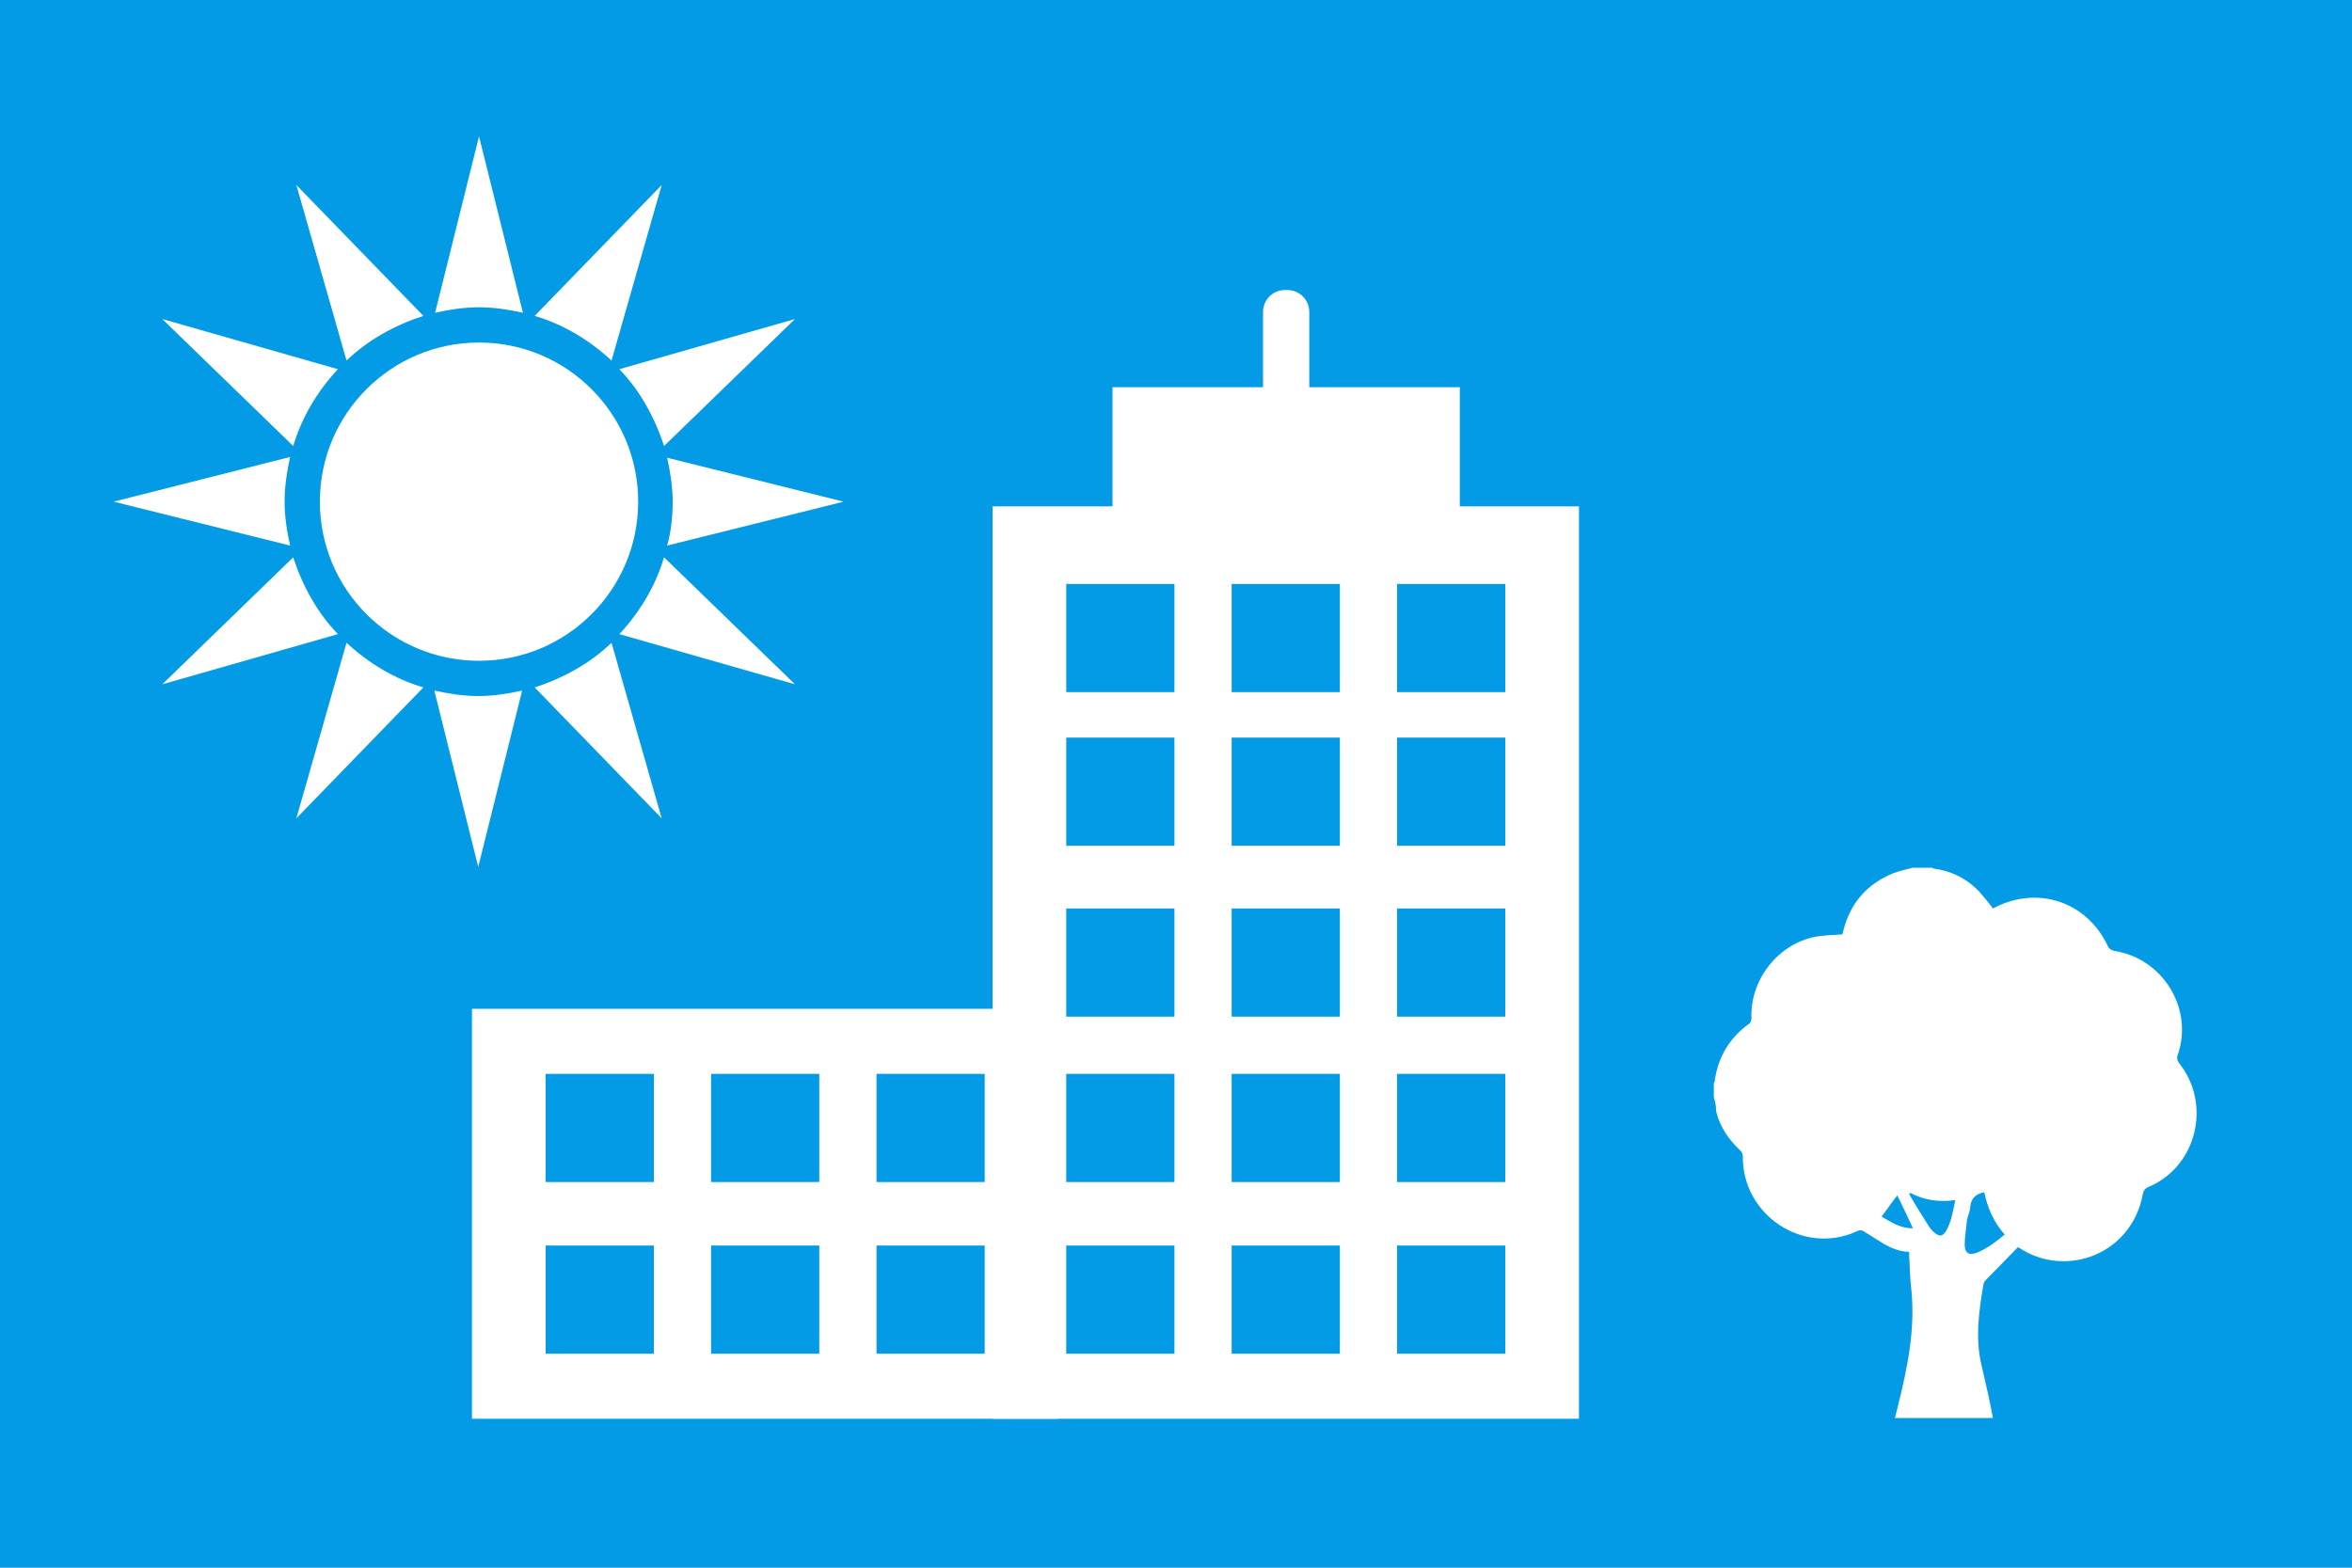
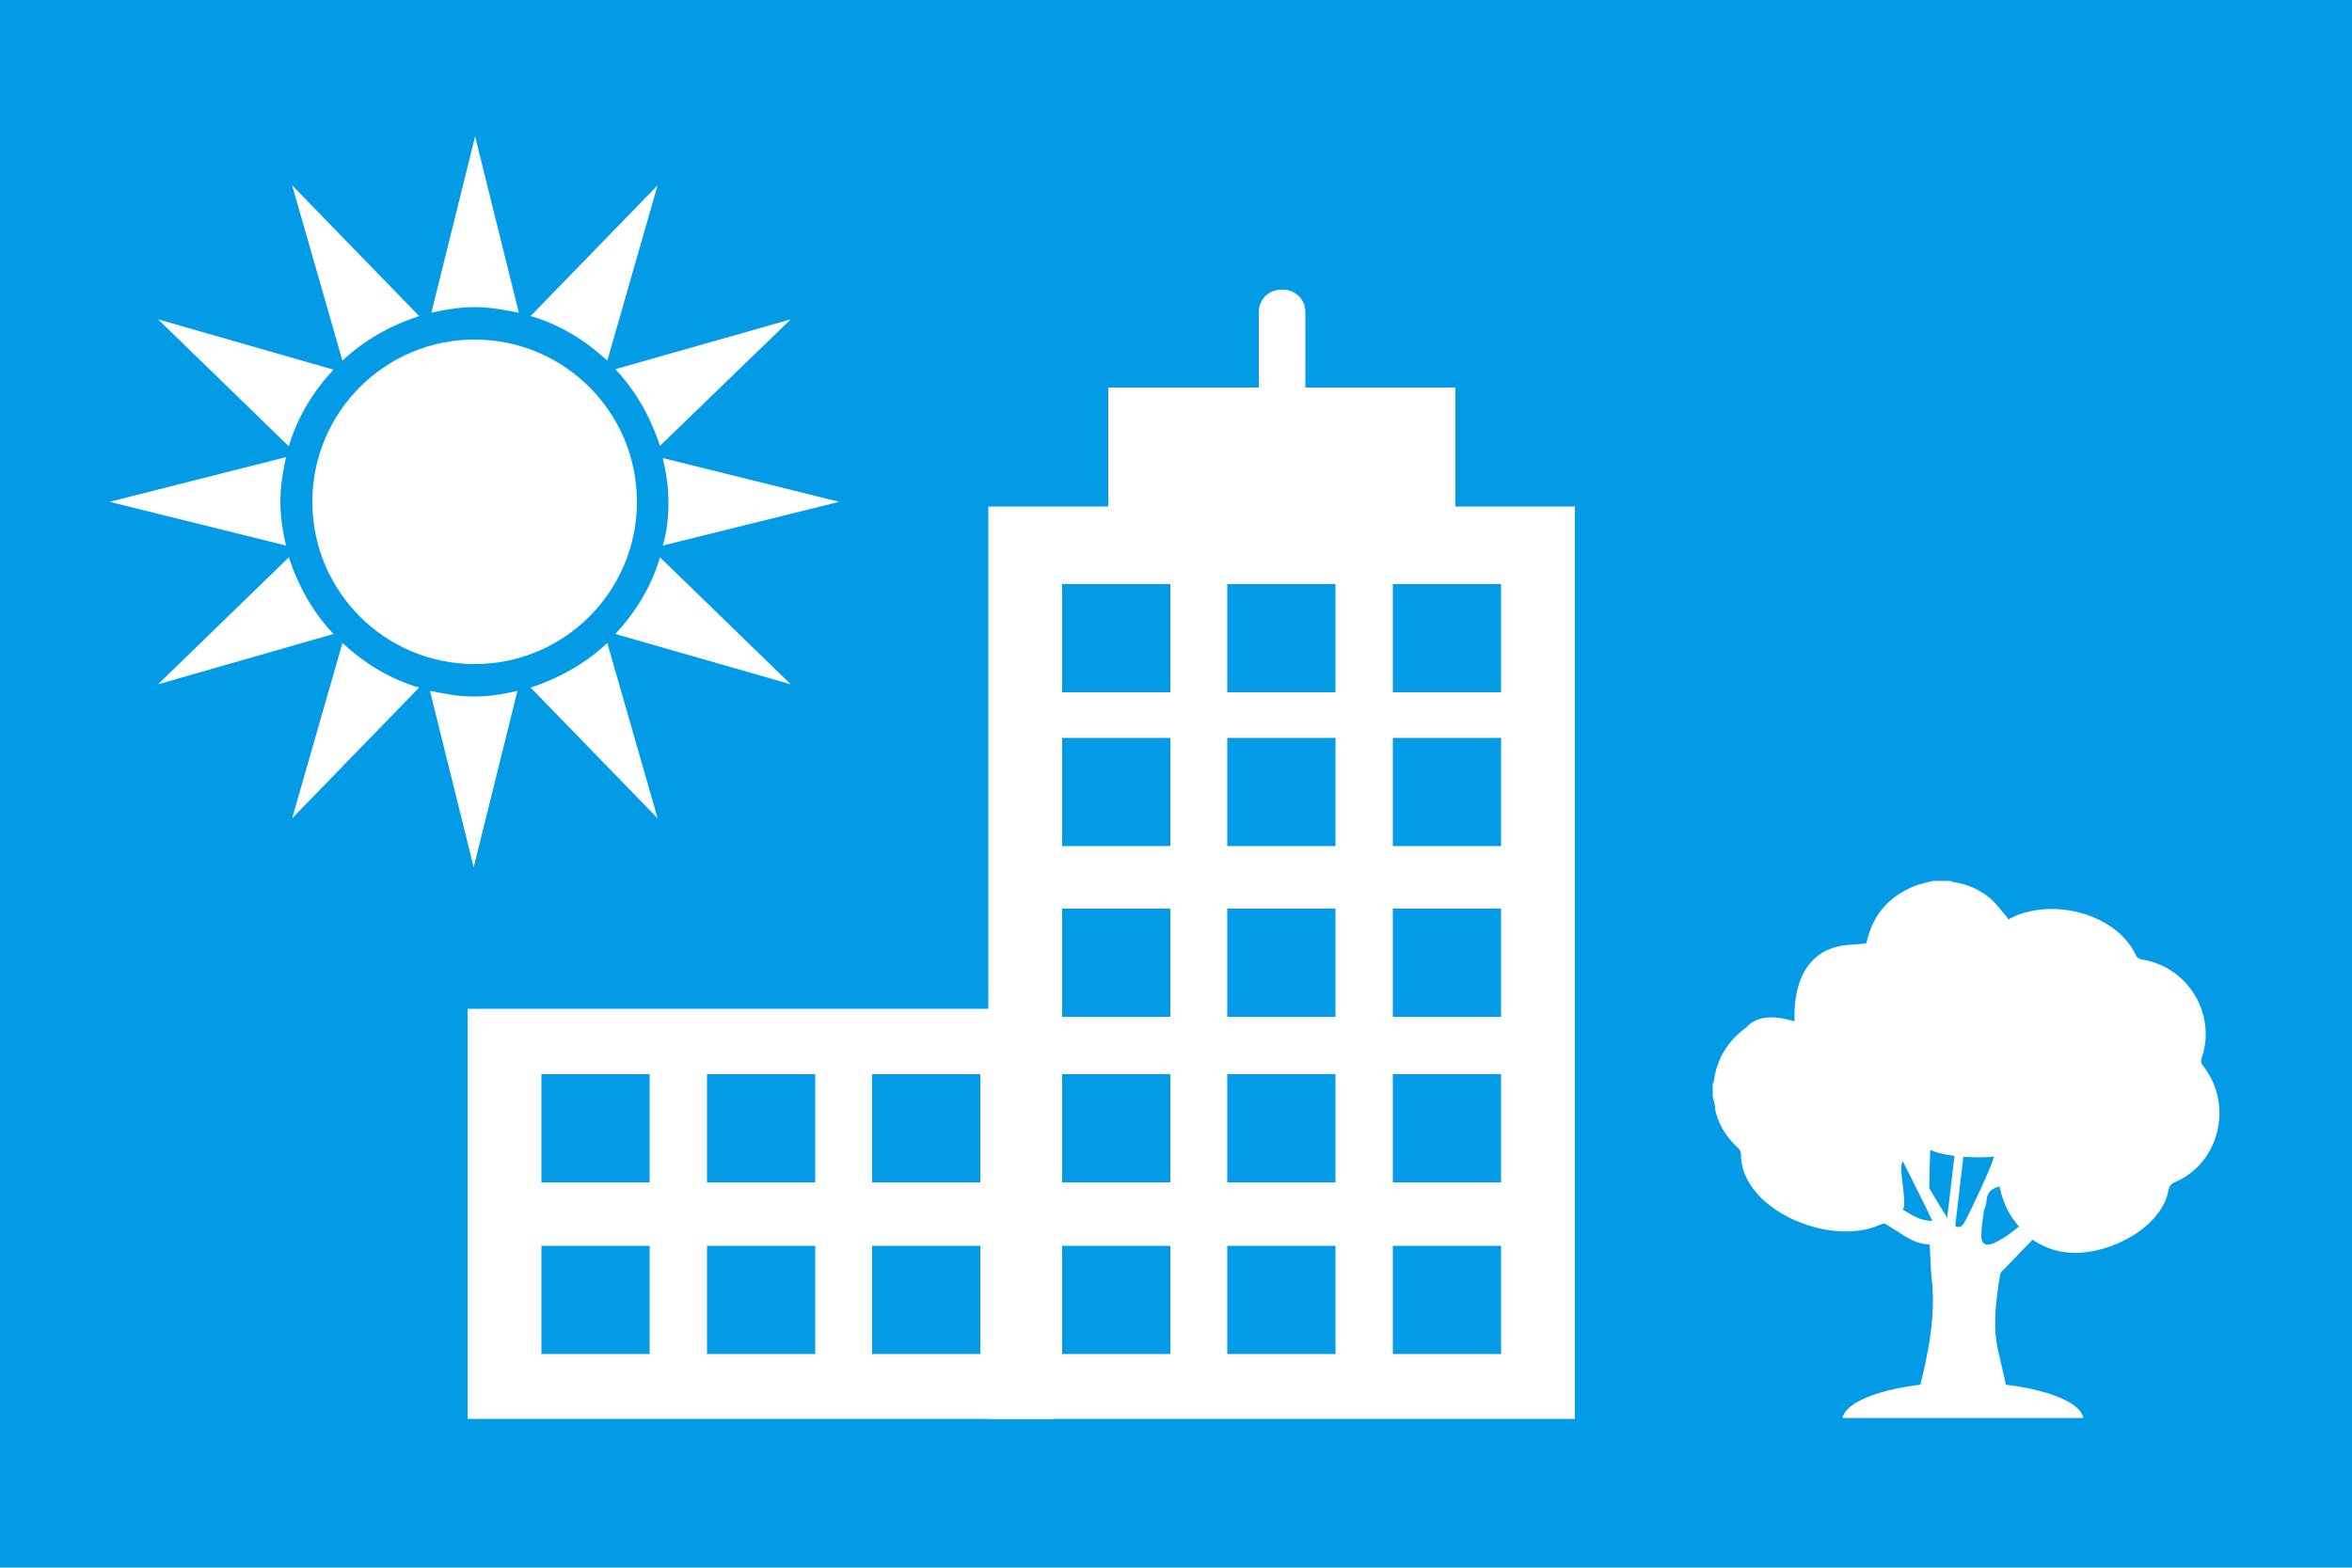
- <svg xmlns="http://www.w3.org/2000/svg" version="1.1" id="Layer_1" x="0px" y="0px" viewBox="0 0 300 200" style="enable-background:new 0 0 300 200;" xml:space="preserve">
+ <svg xmlns="http://www.w3.org/2000/svg" version="1.1" id="Layer_1" x="0px" y="0px" viewBox="-129 86.3 500 333.3" style="enable-background:new -129 86.3 500 333.3;" xml:space="preserve">
  <style type="text/css">
	.st0{fill:#039BE5;}
	.st1{fill:#FFFFFF;}
	.st2{fill:#FFFFFF;stroke:#039BE5;stroke-width:2;stroke-miterlimit:10;}
</style>
-   <rect id="XMLID_1_" class="st0" width="300" height="200" />
-   <g id="XMLID_2_">
-     <path id="XMLID_205_" class="st1" d="M55.4,88.1l5.6,22.5l5.6-22.5c-1.8,0.4-3.7,0.7-5.6,0.7S57.2,88.5,55.4,88.1z" />
-     <path id="XMLID_204_" class="st1" d="M101.4,87.3L84.7,71.1c-1.1,3.7-3.1,7-5.7,9.8L101.4,87.3z" />
-     <path id="XMLID_203_" class="st1" d="M84.4,23.6L68.2,40.3c3.7,1.1,7,3.1,9.8,5.7L84.4,23.6z" />
-     <path id="XMLID_202_" class="st1" d="M101.4,40.7l-22.4,6.4c2.6,2.7,4.5,6.1,5.7,9.8L101.4,40.7z" />
-     <path id="XMLID_201_" class="st1" d="M84.4,104.4L78,82c-2.7,2.6-6.1,4.5-9.8,5.7L84.4,104.4z" />
-     <circle id="XMLID_200_" class="st2" cx="61.1" cy="64" r="21.3" />
-     <path id="XMLID_199_" class="st1" d="M37,58.3L14.5,64L37,69.6c-0.4-1.8-0.7-3.7-0.7-5.6C36.3,62,36.6,60.2,37,58.3z" />
-     <path id="XMLID_198_" class="st1" d="M66.7,39.9l-5.6-22.5l-5.6,22.5c1.8-0.4,3.7-0.7,5.6-0.7S64.9,39.5,66.7,39.9z" />
-     <path id="XMLID_197_" class="st1" d="M85.1,69.6l22.5-5.6l-22.5-5.6c0.4,1.8,0.7,3.7,0.7,5.6C85.8,65.9,85.6,67.8,85.1,69.6z" />
-     <path id="XMLID_196_" class="st1" d="M20.7,87.3l22.4-6.4c-2.6-2.7-4.5-6.1-5.7-9.8L20.7,87.3z" />
-     <path id="XMLID_195_" class="st1" d="M37.8,104.4l16.2-16.7c-3.7-1.1-7-3.1-9.8-5.7L37.8,104.4z" />
-     <path id="XMLID_194_" class="st1" d="M20.7,40.7l16.7,16.2c1.1-3.7,3.1-7,5.7-9.8L20.7,40.7z" />
-     <path id="XMLID_193_" class="st1" d="M37.8,23.6L44.2,46c2.7-2.6,6.1-4.5,9.8-5.7L37.8,23.6z" />
-   </g>
-   <g id="XMLID_7_">
-     <g id="XMLID_18_">
-       <rect id="XMLID_4_" x="126.6" y="64.6" class="st1" width="74.8" height="116.4" />
-       <g id="XMLID_14_">
-         <g id="XMLID_20_">
-           <rect id="XMLID_23_" x="136" y="137" class="st0" width="13.8" height="13.8" />
-           <rect id="XMLID_22_" x="157.1" y="137" class="st0" width="13.8" height="13.8" />
-           <rect id="XMLID_21_" x="178.2" y="137" class="st0" width="13.8" height="13.8" />
+   <rect id="XMLID_1_" x="-129" y="86.3" class="st0" width="500" height="333.3" />
+   <g>
+     <g id="XMLID_2_">
+       <path id="XMLID_205_" class="st1" d="M-37.6,233.2l9.3,37.5l9.3-37.5c-3,0.7-6.2,1.2-9.3,1.2S-34.6,233.8-37.6,233.2z" />
+       <path id="XMLID_204_" class="st1" d="M39.1,231.8l-27.8-27c-1.8,6.2-5.2,11.7-9.5,16.3L39.1,231.8z" />
+       <path id="XMLID_203_" class="st1" d="M10.8,125.7l-27,27.8c6.2,1.8,11.7,5.2,16.3,9.5L10.8,125.7z" />
+       <path id="XMLID_202_" class="st1" d="M39.1,154.2L1.8,164.8c4.3,4.5,7.5,10.2,9.5,16.3L39.1,154.2z" />
+       <path id="XMLID_201_" class="st1" d="M10.8,260.3L0.1,223c-4.5,4.3-10.2,7.5-16.3,9.5L10.8,260.3z" />
+       <circle id="XMLID_200_" class="st2" cx="-28.1" cy="193" r="35.5" />
+       <path id="XMLID_199_" class="st1" d="M-68.2,183.5l-37.5,9.5l37.5,9.3c-0.7-3-1.2-6.2-1.2-9.3C-69.4,189.7-68.9,186.7-68.2,183.5z    " />
+       <path id="XMLID_198_" class="st1" d="M-18.7,152.8l-9.3-37.5l-9.3,37.5c3-0.7,6.2-1.2,9.3-1.2S-21.7,152.2-18.7,152.8z" />
+       <path id="XMLID_197_" class="st1" d="M11.9,202.3l37.5-9.3l-37.5-9.3c0.7,3,1.2,6.2,1.2,9.3C13.1,196.2,12.8,199.3,11.9,202.3z" />
+       <path id="XMLID_196_" class="st1" d="M-95.4,231.8l37.3-10.7c-4.3-4.5-7.5-10.2-9.5-16.3L-95.4,231.8z" />
+       <path id="XMLID_195_" class="st1" d="M-66.9,260.3l27-27.8c-6.2-1.8-11.7-5.2-16.3-9.5L-66.9,260.3z" />
+       <path id="XMLID_194_" class="st1" d="M-95.4,154.2l27.8,27c1.8-6.2,5.2-11.7,9.5-16.3L-95.4,154.2z" />
+       <path id="XMLID_193_" class="st1" d="M-66.9,125.7l10.7,37.3c4.5-4.3,10.2-7.5,16.3-9.5L-66.9,125.7z" />
+     </g>
+     <g id="XMLID_7_">
+       <g id="XMLID_18_">
+         <rect id="XMLID_4_" x="81.1" y="194" class="st1" width="124.7" height="194" />
+         <g id="XMLID_14_">
+           <g id="XMLID_20_">
+             <rect id="XMLID_23_" x="96.8" y="314.7" class="st0" width="23" height="23" />
+             <rect id="XMLID_22_" x="131.9" y="314.7" class="st0" width="23" height="23" />
+             <rect id="XMLID_21_" x="167.1" y="314.7" class="st0" width="23" height="23" />
+           </g>
+           <g id="XMLID_15_">
+             <rect id="XMLID_19_" x="96.8" y="351.2" class="st0" width="23" height="23" />
+             <rect id="XMLID_17_" x="131.9" y="351.2" class="st0" width="23" height="23" />
+             <rect id="XMLID_16_" x="167.1" y="351.2" class="st0" width="23" height="23" />
+           </g>
        </g>
-         <g id="XMLID_15_">
-           <rect id="XMLID_19_" x="136" y="158.9" class="st0" width="13.8" height="13.8" />
-           <rect id="XMLID_17_" x="157.1" y="158.9" class="st0" width="13.8" height="13.8" />
-           <rect id="XMLID_16_" x="178.2" y="158.9" class="st0" width="13.8" height="13.8" />
+         <g id="XMLID_29_">
+           <rect id="XMLID_32_" x="96.8" y="243.2" class="st0" width="23" height="23" />
+           <rect id="XMLID_31_" x="131.9" y="243.2" class="st0" width="23" height="23" />
+           <rect id="XMLID_30_" x="167.1" y="243.2" class="st0" width="23" height="23" />
+         </g>
+         <g id="XMLID_25_">
+           <rect id="XMLID_28_" x="96.8" y="279.5" class="st0" width="23" height="23" />
+           <rect id="XMLID_27_" x="131.9" y="279.5" class="st0" width="23" height="23" />
+           <rect id="XMLID_26_" x="167.1" y="279.5" class="st0" width="23" height="23" />
+         </g>
+         <rect id="XMLID_36_" x="106.6" y="168.7" class="st1" width="73.8" height="30.3" />
+         <path id="XMLID_37_" class="st1" d="M143.8,184.8h-0.5c-2.5,0-4.7-2-4.7-4.7v-27.5c0-2.5,2-4.7,4.7-4.7h0.5c2.5,0,4.7,2,4.7,4.7     v27.7C148.4,182.8,146.3,184.8,143.8,184.8z" />
+         <g id="XMLID_24_">
+           <rect id="XMLID_35_" x="96.8" y="210.5" class="st0" width="23" height="23" />
+           <rect id="XMLID_34_" x="131.9" y="210.5" class="st0" width="23" height="23" />
+           <rect id="XMLID_33_" x="167.1" y="210.5" class="st0" width="23" height="23" />
        </g>
      </g>
-       <g id="XMLID_29_">
-         <rect id="XMLID_32_" x="136" y="94.1" class="st0" width="13.8" height="13.8" />
-         <rect id="XMLID_31_" x="157.1" y="94.1" class="st0" width="13.8" height="13.8" />
-         <rect id="XMLID_30_" x="178.2" y="94.1" class="st0" width="13.8" height="13.8" />
-       </g>
-       <g id="XMLID_25_">
-         <rect id="XMLID_28_" x="136" y="115.9" class="st0" width="13.8" height="13.8" />
-         <rect id="XMLID_27_" x="157.1" y="115.9" class="st0" width="13.8" height="13.8" />
-         <rect id="XMLID_26_" x="178.2" y="115.9" class="st0" width="13.8" height="13.8" />
-       </g>
-       <rect id="XMLID_36_" x="141.9" y="49.4" class="st1" width="44.3" height="18.2" />
-       <path id="XMLID_37_" class="st1" d="M164.2,59.1h-0.3c-1.5,0-2.8-1.2-2.8-2.8V39.8c0-1.5,1.2-2.8,2.8-2.8h0.3    c1.5,0,2.8,1.2,2.8,2.8v16.6C167,57.9,165.7,59.1,164.2,59.1z" />
-       <g id="XMLID_24_">
-         <rect id="XMLID_35_" x="136" y="74.5" class="st0" width="13.8" height="13.8" />
-         <rect id="XMLID_34_" x="157.1" y="74.5" class="st0" width="13.8" height="13.8" />
-         <rect id="XMLID_33_" x="178.2" y="74.5" class="st0" width="13.8" height="13.8" />
-       </g>
-     </g>
-     <g id="XMLID_40_">
-       <rect id="XMLID_74_" x="60.2" y="128.7" class="st1" width="74.8" height="52.3" />
-       <g id="XMLID_41_">
-         <g id="XMLID_67_">
-           <rect id="XMLID_73_" x="69.6" y="137" class="st0" width="13.8" height="13.8" />
-           <rect id="XMLID_72_" x="90.7" y="137" class="st0" width="13.8" height="13.8" />
-           <rect id="XMLID_68_" x="111.8" y="137" class="st0" width="13.8" height="13.8" />
-         </g>
-         <g id="XMLID_42_">
-           <rect id="XMLID_66_" x="69.6" y="158.9" class="st0" width="13.8" height="13.8" />
-           <rect id="XMLID_65_" x="90.7" y="158.9" class="st0" width="13.8" height="13.8" />
-           <rect id="XMLID_43_" x="111.8" y="158.9" class="st0" width="13.8" height="13.8" />
+       <g id="XMLID_40_">
+         <rect id="XMLID_74_" x="-29.6" y="300.8" class="st1" width="124.7" height="87.2" />
+         <g id="XMLID_41_">
+           <g id="XMLID_67_">
+             <rect id="XMLID_73_" x="-13.9" y="314.7" class="st0" width="23" height="23" />
+             <rect id="XMLID_72_" x="21.3" y="314.7" class="st0" width="23" height="23" />
+             <rect id="XMLID_68_" x="56.4" y="314.7" class="st0" width="23" height="23" />
+           </g>
+           <g id="XMLID_42_">
+             <rect id="XMLID_66_" x="-13.9" y="351.2" class="st0" width="23" height="23" />
+             <rect id="XMLID_65_" x="21.3" y="351.2" class="st0" width="23" height="23" />
+             <rect id="XMLID_43_" x="56.4" y="351.2" class="st0" width="23" height="23" />
+           </g>
        </g>
      </g>
    </g>
+     <g>
+       <path id="XMLID_103_" class="st1" d="M235.1,319.5c0-0.9,0-1.9,0-2.8c0-0.2,0.2-0.2,0.2-0.3c0.6-4.9,3-8.8,6.9-11.6    c3.5-4.1,10.3-1.1,10.3-1.4c-0.3-7.7,2.3-14.6,9.9-16c1.7-0.3,3.6-0.3,5.3-0.5c0-0.2,0.2-0.5,0.2-0.6c1.4-5.7,4.7-9.4,10.1-11.6    c1.3-0.5,2.7-0.8,3.9-1.1c1.3,0,2.5,0,3.8,0c0.2,0,0.2,0.2,0.3,0.2c3.6,0.5,6.8,2,9.3,4.7c0.9,1.1,1.9,2.2,2.7,3.3    c0.2,0,0.2-0.2,0.3-0.2c8.8-4.6,22.7-1.1,26.8,7.9c0.3,0.5,0.6,0.6,1.1,0.8c9.8,1.4,16,11.5,12.9,20.8c-0.3,0.8-0.2,1.3,0.3,1.9    c6.4,8.2,3.5,20.6-6.1,24.7c-0.8,0.3-1.1,0.8-1.3,1.6c-1.4,7.9-12,13.4-19.8,13.4c-3.3,0-6.3-0.9-9.1-2.8    c-2.2,2.2-4.4,4.6-6.6,6.8c-0.2,0.2-0.2,0.3-0.3,0.6c-0.9,5.5-1.7,11.2-0.3,16.7c0.8,3.5,1.6,6.8,2.2,10.2c-6.6,0-13.2,0-19.7,0    c0.2-0.8,0.5-1.7,0.6-2.5c1.9-7.5,3.5-15.3,2.7-23.1c-0.3-2.5-0.3-5-0.5-7.7c-1.9,0-3.6-0.8-5-1.6c-1.3-0.8-2.5-1.6-3.8-2.4    c-0.6-0.5-1.1-0.5-1.7-0.2c-10.7,4.9-29.8-3.3-29.6-15.1c0-0.3-0.2-0.8-0.5-1.1c-2.4-2.2-4.1-4.7-4.9-7.9    C235.6,321.4,235.4,320.5,235.1,319.5z M300.2,347.1c-2.2-2.5-3.5-5.3-4.1-8.5c-1.7,0.3-2.7,1.3-2.8,3c0,0.8-0.5,1.7-0.6,2.5    c-0.2,1.7-0.5,3.3-0.5,5c0,1.7,0.9,2.2,2.5,1.6C296.9,349.7,298.5,348.5,300.2,347.1z M281.4,330.8c-0.2,0-0.2,8.1-0.3,8.1    c1.3,2.2,2.5,4.2,3.9,6.4c0.3,0.5,0.8,1.1,1.3,1.4c0.9,0.8,1.6,0.6,2.2-0.3c1.1-1.9,5.9-12,6.4-14.2    C291.6,332.7,284,332.2,281.4,330.8z M275.5,333.2c-1.1,1.4,1.1,8.9,0,10.3c1.9,1.1,3.6,2.4,6.3,2.4    C280.7,343.5,276.6,335.4,275.5,333.2z" />
+       <g>
+         <rect x="285.7" y="329.6" transform="matrix(0.9932 0.1162 -0.1162 0.9932 41.3255 -31.0155)" class="st1" width="1.9" height="18.5" />
+       </g>
+       <path class="st1" d="M313.9,387.8c-0.8-4.2-11.9-7.6-25.6-7.6c-13.7,0-24.8,3.4-25.6,7.6H313.9z" />
+     </g>
  </g>
-   <path id="XMLID_103_" class="st1" d="M218.6,140c0-0.6,0-1.2,0-1.8c0-0.1,0.1-0.1,0.1-0.2c0.4-3.1,1.9-5.6,4.4-7.4  c0.2-0.1,0.3-0.5,0.3-0.7c-0.2-4.9,3.4-9.5,8.2-10.4c1.1-0.2,2.3-0.2,3.4-0.3c0-0.1,0.1-0.3,0.1-0.4c0.9-3.6,3-6,6.4-7.4  c0.8-0.3,1.7-0.5,2.5-0.7c0.8,0,1.6,0,2.4,0c0.1,0,0.1,0.1,0.2,0.1c2.3,0.3,4.3,1.3,5.9,3c0.6,0.7,1.2,1.4,1.7,2.1  c0.1,0,0.1-0.1,0.2-0.1c5.6-2.9,11.9-0.7,14.5,5c0.2,0.3,0.4,0.4,0.7,0.5c6.2,0.9,10.2,7.3,8.2,13.2c-0.2,0.5-0.1,0.8,0.2,1.2  c4.1,5.2,2.2,13.1-3.9,15.7c-0.5,0.2-0.7,0.5-0.8,1c-0.9,5-5.1,8.5-10.1,8.5c-2.1,0-4-0.6-5.8-1.8c-1.4,1.4-2.8,2.9-4.2,4.3  c-0.1,0.1-0.1,0.2-0.2,0.4c-0.6,3.5-1.1,7.1-0.2,10.6c0.5,2.2,1,4.3,1.4,6.5c-4.2,0-8.4,0-12.5,0c0.1-0.5,0.3-1.1,0.4-1.6  c1.2-4.8,2.2-9.7,1.7-14.7c-0.2-1.6-0.2-3.2-0.3-4.9c-1.2,0-2.3-0.5-3.2-1c-0.8-0.5-1.6-1-2.4-1.5c-0.4-0.3-0.7-0.3-1.1-0.1  c-6.8,3.1-14.6-2.1-14.5-9.6c0-0.2-0.1-0.5-0.3-0.7c-1.5-1.4-2.6-3-3.1-5C218.9,141.2,218.8,140.6,218.6,140z M255.7,157.5  c-1.4-1.6-2.2-3.4-2.6-5.4c-1.1,0.2-1.7,0.8-1.8,1.9c0,0.5-0.3,1.1-0.4,1.6c-0.1,1.1-0.3,2.1-0.3,3.2c0,1.1,0.6,1.4,1.6,1  C253.6,159.2,254.6,158.4,255.7,157.5z M243.7,152.2c-0.1,0-0.1,0.1-0.2,0.1c0.8,1.4,1.6,2.7,2.5,4.1c0.2,0.3,0.5,0.7,0.8,0.9  c0.6,0.5,1,0.4,1.4-0.2c0.7-1.2,0.9-2.6,1.2-4C247.3,153.4,245.4,153.1,243.7,152.2z M242,152.5c-0.7,0.9-1.3,1.8-2,2.7  c1.2,0.7,2.3,1.5,4,1.5C243.3,155.2,242.7,153.9,242,152.5z" />
</svg>
